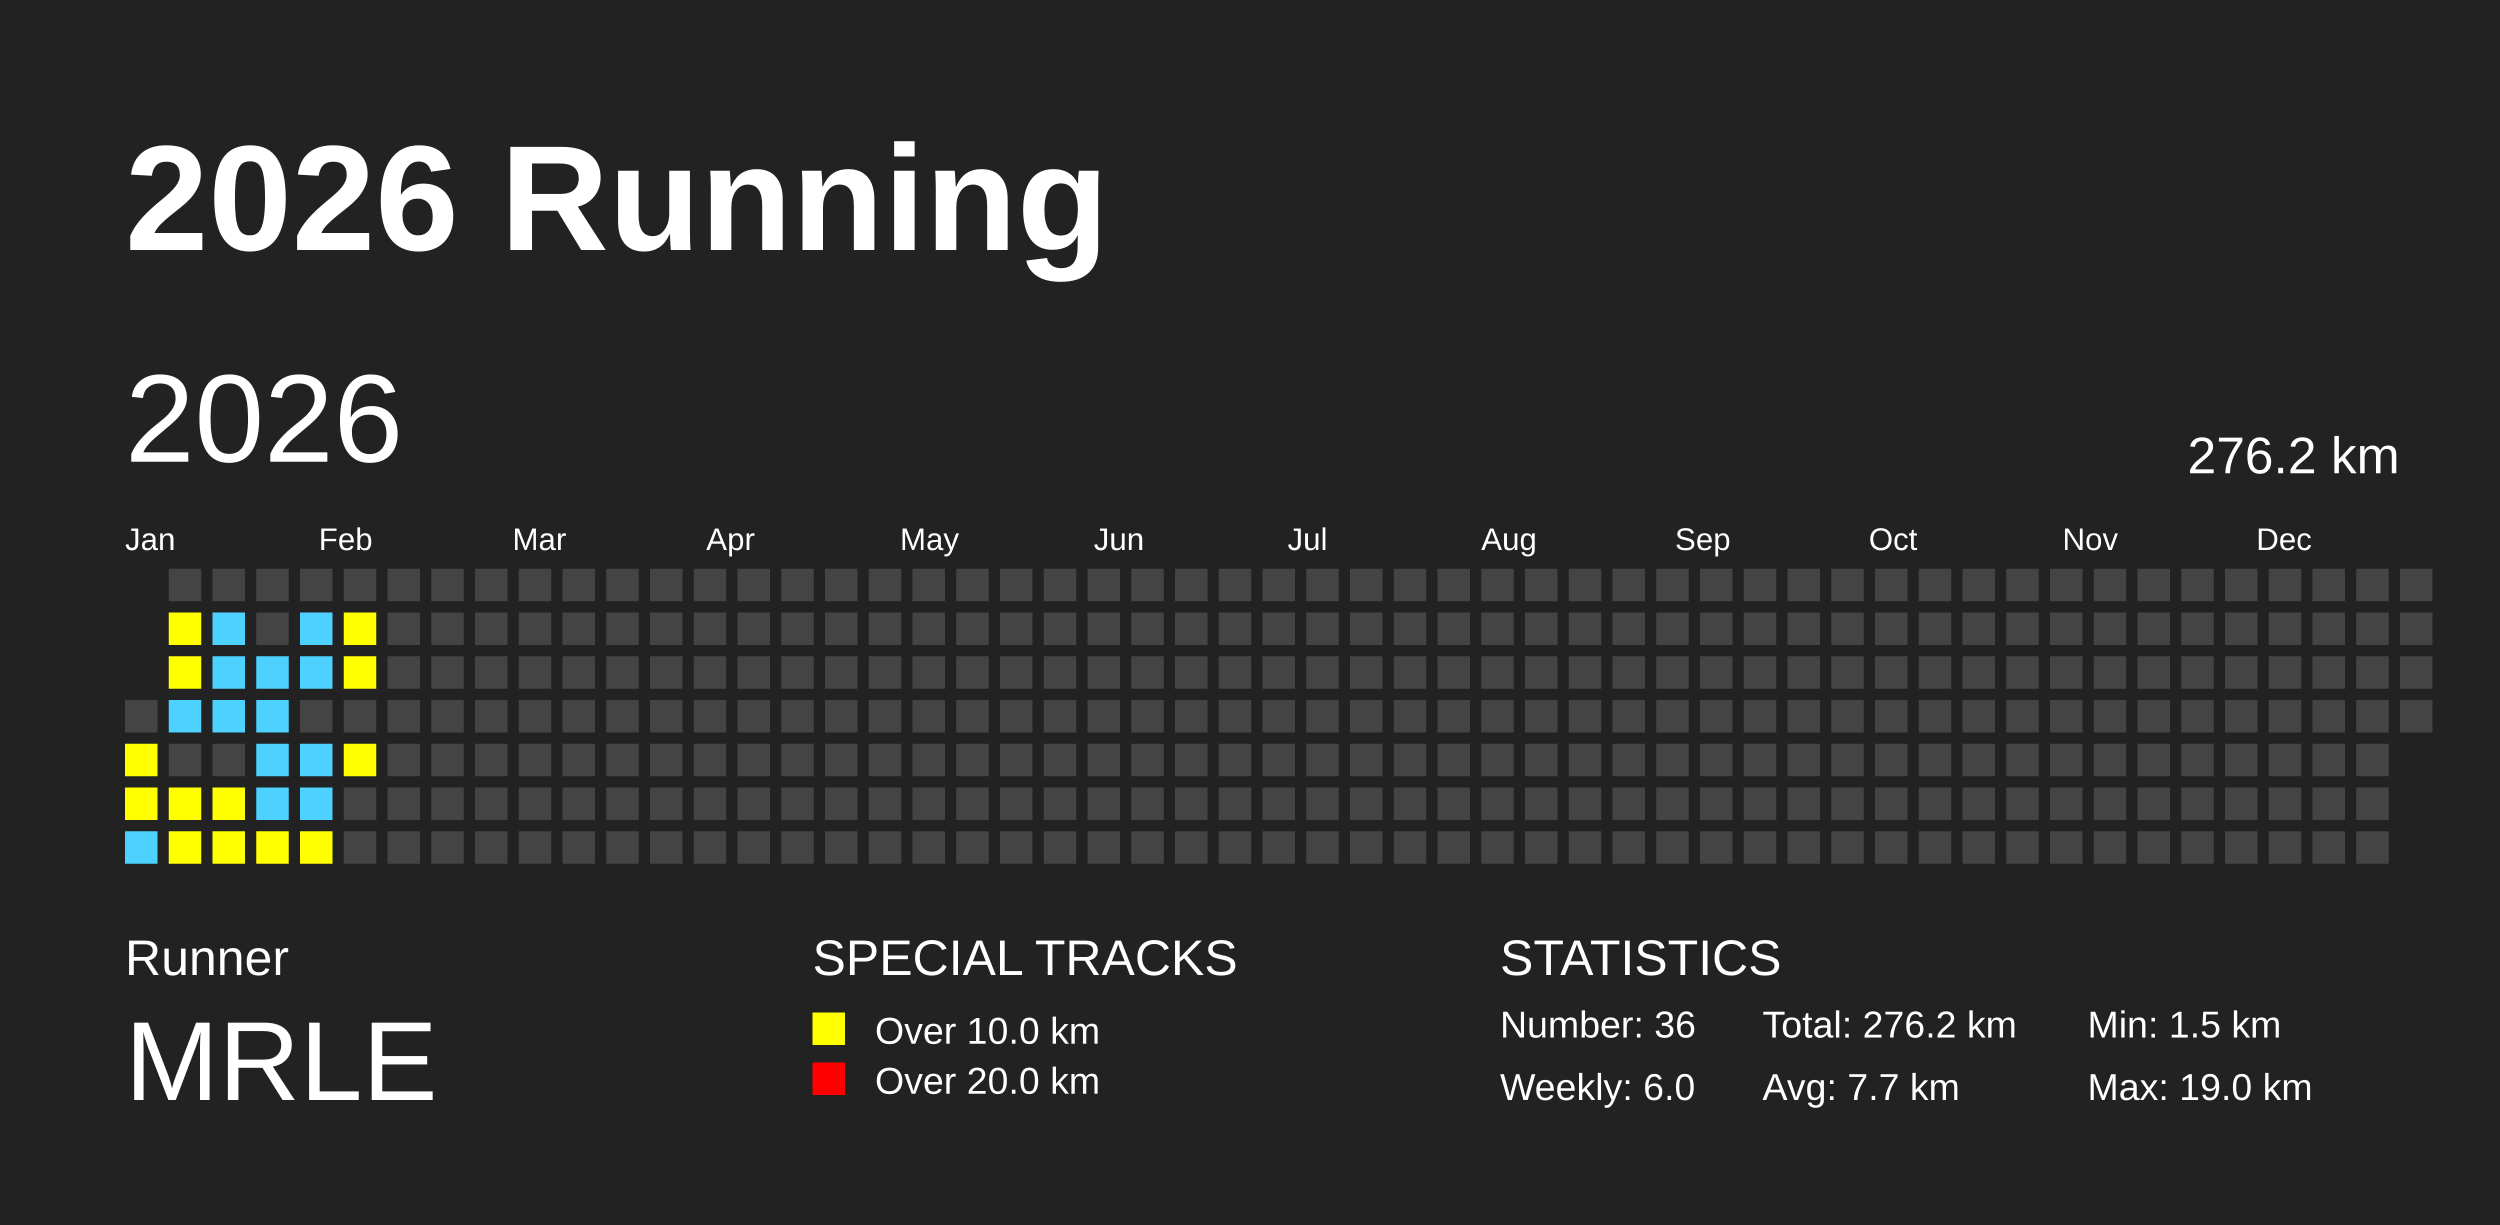
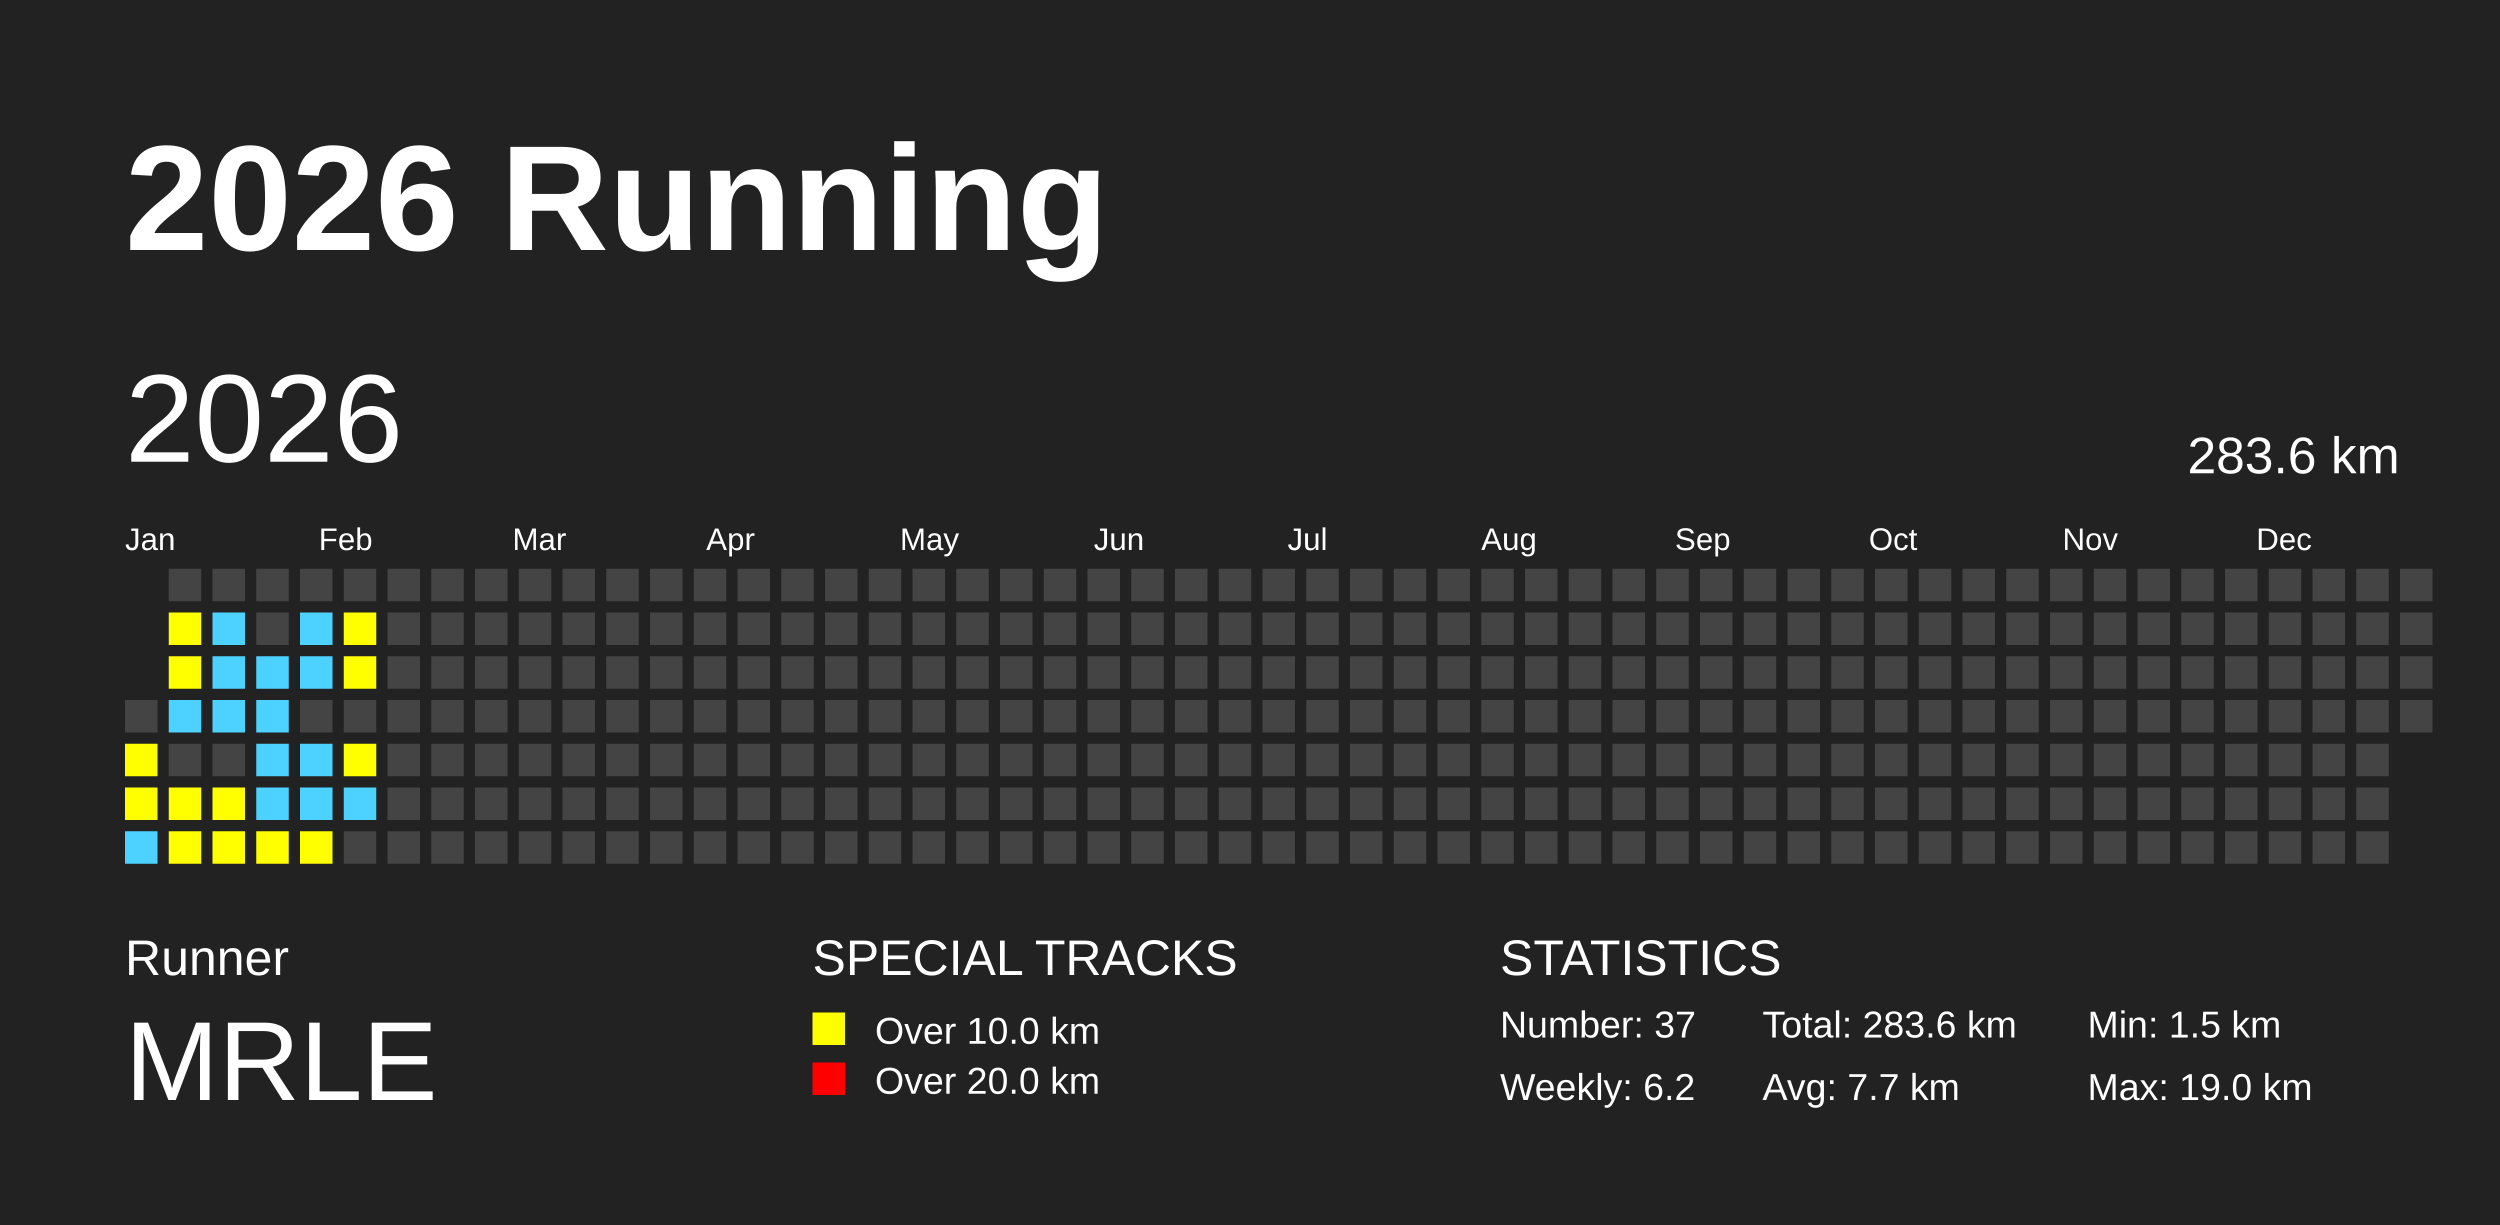
<svg xmlns="http://www.w3.org/2000/svg" baseProfile="full" height="98mm" version="1.1" viewBox="0,0,200,98" width="200mm">
  <defs />
  <rect fill="#222222" height="98" width="200" x="0" y="0" />
  <text fill="#FFFFFF" style="font-size:12px; font-family:Arial; font-weight:bold;" x="10" y="20">2026 Running</text>
  <text fill="#FFFFFF" style="font-size:4px; font-family:Arial" x="10" y="78">Runner</text>
  <text fill="#FFFFFF" style="font-size:9px; font-family:Arial" x="10" y="88">MRLE</text>
  <text fill="#FFFFFF" style="font-size:4px; font-family:Arial" x="65" y="78">SPECIAL TRACKS</text>
  <rect fill="yellow" height="2.6" width="2.6" x="65" y="81" />
  <text fill="#FFFFFF" style="font-size:3px; font-family:Arial" x="70" y="83.5">Over 10.0 km</text>
  <rect fill="red" height="2.6" width="2.6" x="65" y="85" />
  <text fill="#FFFFFF" style="font-size:3px; font-family:Arial" x="70" y="87.5">Over 20.0 km</text>
  <text fill="#FFFFFF" style="font-size:4px; font-family:Arial" x="120" y="78">STATISTICS</text>
-   <text fill="#FFFFFF" style="font-size:3px; font-family:Arial" x="120" y="83">Number: 36</text>
-   <text fill="#FFFFFF" style="font-size:3px; font-family:Arial" x="120" y="88">Weekly: 6.0</text>
-   <text fill="#FFFFFF" style="font-size:3px; font-family:Arial" x="141" y="83">Total: 276.2 km</text>
+   <text fill="#FFFFFF" style="font-size:3px; font-family:Arial" x="120" y="83">Number: 37</text>
+   <text fill="#FFFFFF" style="font-size:3px; font-family:Arial" x="120" y="88">Weekly: 6.2</text>
+   <text fill="#FFFFFF" style="font-size:3px; font-family:Arial" x="141" y="83">Total: 283.6 km</text>
  <text fill="#FFFFFF" style="font-size:3px; font-family:Arial" x="141" y="88">Avg: 7.7 km</text>
  <text fill="#FFFFFF" style="font-size:3px; font-family:Arial" x="167" y="83">Min: 1.5 km</text>
  <text fill="#FFFFFF" style="font-size:3px; font-family:Arial" x="167" y="88">Max: 19.0 km</text>
  <text dominant-baseline="hanging" fill="#FFFFFF" style="font-size:10.0px; font-family:Arial;" x="10" y="30">2026</text>
-   <text dominant-baseline="hanging" fill="#FFFFFF" style="font-size:4.125px; font-family:Arial;" x="175" y="35">276.2 km</text>
+   <text dominant-baseline="hanging" fill="#FFFFFF" style="font-size:4.125px; font-family:Arial;" x="175" y="35">283.6 km</text>
  <text fill="#FFFFFF" style="font-size:2.5px; font-family:Arial" x="10.0" y="44">Jan</text>
  <text fill="#FFFFFF" style="font-size:2.5px; font-family:Arial" x="25.5" y="44">Feb</text>
  <text fill="#FFFFFF" style="font-size:2.5px; font-family:Arial" x="41.0" y="44">Mar</text>
  <text fill="#FFFFFF" style="font-size:2.5px; font-family:Arial" x="56.5" y="44">Apr</text>
  <text fill="#FFFFFF" style="font-size:2.5px; font-family:Arial" x="72.0" y="44">May</text>
  <text fill="#FFFFFF" style="font-size:2.5px; font-family:Arial" x="87.5" y="44">Jun</text>
  <text fill="#FFFFFF" style="font-size:2.5px; font-family:Arial" x="103.0" y="44">Jul</text>
  <text fill="#FFFFFF" style="font-size:2.5px; font-family:Arial" x="118.5" y="44">Aug</text>
  <text fill="#FFFFFF" style="font-size:2.5px; font-family:Arial" x="134.0" y="44">Sep</text>
  <text fill="#FFFFFF" style="font-size:2.5px; font-family:Arial" x="149.5" y="44">Oct</text>
  <text fill="#FFFFFF" style="font-size:2.5px; font-family:Arial" x="165.0" y="44">Nov</text>
  <text fill="#FFFFFF" style="font-size:2.5px; font-family:Arial" x="180.5" y="44">Dec</text>
  <rect fill="#444444" height="2.6" width="2.6" x="10.0" y="56.0" />
  <rect fill="yellow" height="2.6" width="2.6" x="10.0" y="59.5" />
  <rect fill="yellow" height="2.6" width="2.6" x="10.0" y="63.0" />
  <rect fill="#4DD2FF" height="2.6" width="2.6" x="10.0" y="66.5" />
  <rect fill="#444444" height="2.6" width="2.6" x="13.5" y="45.5" />
  <rect fill="yellow" height="2.6" width="2.6" x="13.5" y="49.0" />
  <rect fill="yellow" height="2.6" width="2.6" x="13.5" y="52.5" />
  <rect fill="#4DD2FF" height="2.6" width="2.6" x="13.5" y="56.0" />
  <rect fill="#444444" height="2.6" width="2.6" x="13.5" y="59.5" />
  <rect fill="yellow" height="2.6" width="2.6" x="13.5" y="63.0" />
  <rect fill="yellow" height="2.6" width="2.6" x="13.5" y="66.5" />
  <rect fill="#444444" height="2.6" width="2.6" x="17.0" y="45.5" />
  <rect fill="#4DD2FF" height="2.6" width="2.6" x="17.0" y="49.0" />
  <rect fill="#4DD2FF" height="2.6" width="2.6" x="17.0" y="52.5" />
  <rect fill="#4DD2FF" height="2.6" width="2.6" x="17.0" y="56.0" />
  <rect fill="#444444" height="2.6" width="2.6" x="17.0" y="59.5" />
  <rect fill="yellow" height="2.6" width="2.6" x="17.0" y="63.0" />
  <rect fill="yellow" height="2.6" width="2.6" x="17.0" y="66.5" />
  <rect fill="#444444" height="2.6" width="2.6" x="20.5" y="45.5" />
  <rect fill="#444444" height="2.6" width="2.6" x="20.5" y="49.0" />
  <rect fill="#4DD2FF" height="2.6" width="2.6" x="20.5" y="52.5" />
  <rect fill="#4DD2FF" height="2.6" width="2.6" x="20.5" y="56.0" />
  <rect fill="#4DD2FF" height="2.6" width="2.6" x="20.5" y="59.5" />
  <rect fill="#4DD2FF" height="2.6" width="2.6" x="20.5" y="63.0" />
  <rect fill="yellow" height="2.6" width="2.6" x="20.5" y="66.5" />
  <rect fill="#444444" height="2.6" width="2.6" x="24.0" y="45.5" />
  <rect fill="#4DD2FF" height="2.6" width="2.6" x="24.0" y="49.0" />
  <rect fill="#4DD2FF" height="2.6" width="2.6" x="24.0" y="52.5" />
  <rect fill="#444444" height="2.6" width="2.6" x="24.0" y="56.0" />
  <rect fill="#4DD2FF" height="2.6" width="2.6" x="24.0" y="59.5" />
  <rect fill="#4DD2FF" height="2.6" width="2.6" x="24.0" y="63.0" />
  <rect fill="yellow" height="2.6" width="2.6" x="24.0" y="66.5" />
  <rect fill="#444444" height="2.6" width="2.6" x="27.5" y="45.5" />
  <rect fill="yellow" height="2.6" width="2.6" x="27.5" y="49.0" />
  <rect fill="yellow" height="2.6" width="2.6" x="27.5" y="52.5" />
  <rect fill="#444444" height="2.6" width="2.6" x="27.5" y="56.0" />
  <rect fill="yellow" height="2.6" width="2.6" x="27.5" y="59.5" />
-   <rect fill="#444444" height="2.6" width="2.6" x="27.5" y="63.0" />
+   <rect fill="#4DD2FF" height="2.6" width="2.6" x="27.5" y="63.0" />
  <rect fill="#444444" height="2.6" width="2.6" x="27.5" y="66.5" />
  <rect fill="#444444" height="2.6" width="2.6" x="31.0" y="45.5" />
  <rect fill="#444444" height="2.6" width="2.6" x="31.0" y="49.0" />
  <rect fill="#444444" height="2.6" width="2.6" x="31.0" y="52.5" />
  <rect fill="#444444" height="2.6" width="2.6" x="31.0" y="56.0" />
  <rect fill="#444444" height="2.6" width="2.6" x="31.0" y="59.5" />
  <rect fill="#444444" height="2.6" width="2.6" x="31.0" y="63.0" />
  <rect fill="#444444" height="2.6" width="2.6" x="31.0" y="66.5" />
  <rect fill="#444444" height="2.6" width="2.6" x="34.5" y="45.5" />
  <rect fill="#444444" height="2.6" width="2.6" x="34.5" y="49.0" />
  <rect fill="#444444" height="2.6" width="2.6" x="34.5" y="52.5" />
  <rect fill="#444444" height="2.6" width="2.6" x="34.5" y="56.0" />
  <rect fill="#444444" height="2.6" width="2.6" x="34.5" y="59.5" />
  <rect fill="#444444" height="2.6" width="2.6" x="34.5" y="63.0" />
  <rect fill="#444444" height="2.6" width="2.6" x="34.5" y="66.5" />
  <rect fill="#444444" height="2.6" width="2.6" x="38.0" y="45.5" />
  <rect fill="#444444" height="2.6" width="2.6" x="38.0" y="49.0" />
  <rect fill="#444444" height="2.6" width="2.6" x="38.0" y="52.5" />
  <rect fill="#444444" height="2.6" width="2.6" x="38.0" y="56.0" />
  <rect fill="#444444" height="2.6" width="2.6" x="38.0" y="59.5" />
  <rect fill="#444444" height="2.6" width="2.6" x="38.0" y="63.0" />
  <rect fill="#444444" height="2.6" width="2.6" x="38.0" y="66.5" />
  <rect fill="#444444" height="2.6" width="2.6" x="41.5" y="45.5" />
  <rect fill="#444444" height="2.6" width="2.6" x="41.5" y="49.0" />
  <rect fill="#444444" height="2.6" width="2.6" x="41.5" y="52.5" />
  <rect fill="#444444" height="2.6" width="2.6" x="41.5" y="56.0" />
  <rect fill="#444444" height="2.6" width="2.6" x="41.5" y="59.5" />
  <rect fill="#444444" height="2.6" width="2.6" x="41.5" y="63.0" />
  <rect fill="#444444" height="2.6" width="2.6" x="41.5" y="66.5" />
  <rect fill="#444444" height="2.6" width="2.6" x="45.0" y="45.5" />
  <rect fill="#444444" height="2.6" width="2.6" x="45.0" y="49.0" />
  <rect fill="#444444" height="2.6" width="2.6" x="45.0" y="52.5" />
  <rect fill="#444444" height="2.6" width="2.6" x="45.0" y="56.0" />
  <rect fill="#444444" height="2.6" width="2.6" x="45.0" y="59.5" />
  <rect fill="#444444" height="2.6" width="2.6" x="45.0" y="63.0" />
  <rect fill="#444444" height="2.6" width="2.6" x="45.0" y="66.5" />
  <rect fill="#444444" height="2.6" width="2.6" x="48.5" y="45.5" />
  <rect fill="#444444" height="2.6" width="2.6" x="48.5" y="49.0" />
  <rect fill="#444444" height="2.6" width="2.6" x="48.5" y="52.5" />
  <rect fill="#444444" height="2.6" width="2.6" x="48.5" y="56.0" />
  <rect fill="#444444" height="2.6" width="2.6" x="48.5" y="59.5" />
  <rect fill="#444444" height="2.6" width="2.6" x="48.5" y="63.0" />
  <rect fill="#444444" height="2.6" width="2.6" x="48.5" y="66.5" />
  <rect fill="#444444" height="2.6" width="2.6" x="52.0" y="45.5" />
  <rect fill="#444444" height="2.6" width="2.6" x="52.0" y="49.0" />
  <rect fill="#444444" height="2.6" width="2.6" x="52.0" y="52.5" />
  <rect fill="#444444" height="2.6" width="2.6" x="52.0" y="56.0" />
  <rect fill="#444444" height="2.6" width="2.6" x="52.0" y="59.5" />
  <rect fill="#444444" height="2.6" width="2.6" x="52.0" y="63.0" />
  <rect fill="#444444" height="2.6" width="2.6" x="52.0" y="66.5" />
  <rect fill="#444444" height="2.6" width="2.6" x="55.5" y="45.5" />
  <rect fill="#444444" height="2.6" width="2.6" x="55.5" y="49.0" />
  <rect fill="#444444" height="2.6" width="2.6" x="55.5" y="52.5" />
  <rect fill="#444444" height="2.6" width="2.6" x="55.5" y="56.0" />
  <rect fill="#444444" height="2.6" width="2.6" x="55.5" y="59.5" />
  <rect fill="#444444" height="2.6" width="2.6" x="55.5" y="63.0" />
  <rect fill="#444444" height="2.6" width="2.6" x="55.5" y="66.5" />
  <rect fill="#444444" height="2.6" width="2.6" x="59.0" y="45.5" />
  <rect fill="#444444" height="2.6" width="2.6" x="59.0" y="49.0" />
  <rect fill="#444444" height="2.6" width="2.6" x="59.0" y="52.5" />
  <rect fill="#444444" height="2.6" width="2.6" x="59.0" y="56.0" />
  <rect fill="#444444" height="2.6" width="2.6" x="59.0" y="59.5" />
  <rect fill="#444444" height="2.6" width="2.6" x="59.0" y="63.0" />
  <rect fill="#444444" height="2.6" width="2.6" x="59.0" y="66.5" />
  <rect fill="#444444" height="2.6" width="2.6" x="62.5" y="45.5" />
  <rect fill="#444444" height="2.6" width="2.6" x="62.5" y="49.0" />
  <rect fill="#444444" height="2.6" width="2.6" x="62.5" y="52.5" />
  <rect fill="#444444" height="2.6" width="2.6" x="62.5" y="56.0" />
  <rect fill="#444444" height="2.6" width="2.6" x="62.5" y="59.5" />
  <rect fill="#444444" height="2.6" width="2.6" x="62.5" y="63.0" />
  <rect fill="#444444" height="2.6" width="2.6" x="62.5" y="66.5" />
  <rect fill="#444444" height="2.6" width="2.6" x="66.0" y="45.5" />
  <rect fill="#444444" height="2.6" width="2.6" x="66.0" y="49.0" />
  <rect fill="#444444" height="2.6" width="2.6" x="66.0" y="52.5" />
  <rect fill="#444444" height="2.6" width="2.6" x="66.0" y="56.0" />
  <rect fill="#444444" height="2.6" width="2.6" x="66.0" y="59.5" />
  <rect fill="#444444" height="2.6" width="2.6" x="66.0" y="63.0" />
  <rect fill="#444444" height="2.6" width="2.6" x="66.0" y="66.5" />
  <rect fill="#444444" height="2.6" width="2.6" x="69.5" y="45.5" />
  <rect fill="#444444" height="2.6" width="2.6" x="69.5" y="49.0" />
  <rect fill="#444444" height="2.6" width="2.6" x="69.5" y="52.5" />
  <rect fill="#444444" height="2.6" width="2.6" x="69.5" y="56.0" />
  <rect fill="#444444" height="2.6" width="2.6" x="69.5" y="59.5" />
  <rect fill="#444444" height="2.6" width="2.6" x="69.5" y="63.0" />
  <rect fill="#444444" height="2.6" width="2.6" x="69.5" y="66.5" />
  <rect fill="#444444" height="2.6" width="2.6" x="73.0" y="45.5" />
  <rect fill="#444444" height="2.6" width="2.6" x="73.0" y="49.0" />
  <rect fill="#444444" height="2.6" width="2.6" x="73.0" y="52.5" />
  <rect fill="#444444" height="2.6" width="2.6" x="73.0" y="56.0" />
  <rect fill="#444444" height="2.6" width="2.6" x="73.0" y="59.5" />
  <rect fill="#444444" height="2.6" width="2.6" x="73.0" y="63.0" />
  <rect fill="#444444" height="2.6" width="2.6" x="73.0" y="66.5" />
  <rect fill="#444444" height="2.6" width="2.6" x="76.5" y="45.5" />
  <rect fill="#444444" height="2.6" width="2.6" x="76.5" y="49.0" />
  <rect fill="#444444" height="2.6" width="2.6" x="76.5" y="52.5" />
  <rect fill="#444444" height="2.6" width="2.6" x="76.5" y="56.0" />
  <rect fill="#444444" height="2.6" width="2.6" x="76.5" y="59.5" />
  <rect fill="#444444" height="2.6" width="2.6" x="76.5" y="63.0" />
  <rect fill="#444444" height="2.6" width="2.6" x="76.5" y="66.5" />
  <rect fill="#444444" height="2.6" width="2.6" x="80.0" y="45.5" />
  <rect fill="#444444" height="2.6" width="2.6" x="80.0" y="49.0" />
  <rect fill="#444444" height="2.6" width="2.6" x="80.0" y="52.5" />
  <rect fill="#444444" height="2.6" width="2.6" x="80.0" y="56.0" />
  <rect fill="#444444" height="2.6" width="2.6" x="80.0" y="59.5" />
  <rect fill="#444444" height="2.6" width="2.6" x="80.0" y="63.0" />
  <rect fill="#444444" height="2.6" width="2.6" x="80.0" y="66.5" />
  <rect fill="#444444" height="2.6" width="2.6" x="83.5" y="45.5" />
  <rect fill="#444444" height="2.6" width="2.6" x="83.5" y="49.0" />
  <rect fill="#444444" height="2.6" width="2.6" x="83.5" y="52.5" />
  <rect fill="#444444" height="2.6" width="2.6" x="83.5" y="56.0" />
  <rect fill="#444444" height="2.6" width="2.6" x="83.5" y="59.5" />
  <rect fill="#444444" height="2.6" width="2.6" x="83.5" y="63.0" />
  <rect fill="#444444" height="2.6" width="2.6" x="83.5" y="66.5" />
  <rect fill="#444444" height="2.6" width="2.6" x="87.0" y="45.5" />
  <rect fill="#444444" height="2.6" width="2.6" x="87.0" y="49.0" />
  <rect fill="#444444" height="2.6" width="2.6" x="87.0" y="52.5" />
  <rect fill="#444444" height="2.6" width="2.6" x="87.0" y="56.0" />
  <rect fill="#444444" height="2.6" width="2.6" x="87.0" y="59.5" />
  <rect fill="#444444" height="2.6" width="2.6" x="87.0" y="63.0" />
  <rect fill="#444444" height="2.6" width="2.6" x="87.0" y="66.5" />
  <rect fill="#444444" height="2.6" width="2.6" x="90.5" y="45.5" />
  <rect fill="#444444" height="2.6" width="2.6" x="90.5" y="49.0" />
  <rect fill="#444444" height="2.6" width="2.6" x="90.5" y="52.5" />
  <rect fill="#444444" height="2.6" width="2.6" x="90.5" y="56.0" />
  <rect fill="#444444" height="2.6" width="2.6" x="90.5" y="59.5" />
  <rect fill="#444444" height="2.6" width="2.6" x="90.5" y="63.0" />
  <rect fill="#444444" height="2.6" width="2.6" x="90.5" y="66.5" />
  <rect fill="#444444" height="2.6" width="2.6" x="94.0" y="45.5" />
  <rect fill="#444444" height="2.6" width="2.6" x="94.0" y="49.0" />
  <rect fill="#444444" height="2.6" width="2.6" x="94.0" y="52.5" />
  <rect fill="#444444" height="2.6" width="2.6" x="94.0" y="56.0" />
  <rect fill="#444444" height="2.6" width="2.6" x="94.0" y="59.5" />
  <rect fill="#444444" height="2.6" width="2.6" x="94.0" y="63.0" />
  <rect fill="#444444" height="2.6" width="2.6" x="94.0" y="66.5" />
  <rect fill="#444444" height="2.6" width="2.6" x="97.5" y="45.5" />
  <rect fill="#444444" height="2.6" width="2.6" x="97.5" y="49.0" />
  <rect fill="#444444" height="2.6" width="2.6" x="97.5" y="52.5" />
  <rect fill="#444444" height="2.6" width="2.6" x="97.5" y="56.0" />
  <rect fill="#444444" height="2.6" width="2.6" x="97.5" y="59.5" />
  <rect fill="#444444" height="2.6" width="2.6" x="97.5" y="63.0" />
  <rect fill="#444444" height="2.6" width="2.6" x="97.5" y="66.5" />
  <rect fill="#444444" height="2.6" width="2.6" x="101.0" y="45.5" />
  <rect fill="#444444" height="2.6" width="2.6" x="101.0" y="49.0" />
  <rect fill="#444444" height="2.6" width="2.6" x="101.0" y="52.5" />
  <rect fill="#444444" height="2.6" width="2.6" x="101.0" y="56.0" />
  <rect fill="#444444" height="2.6" width="2.6" x="101.0" y="59.5" />
  <rect fill="#444444" height="2.6" width="2.6" x="101.0" y="63.0" />
  <rect fill="#444444" height="2.6" width="2.6" x="101.0" y="66.5" />
  <rect fill="#444444" height="2.6" width="2.6" x="104.5" y="45.5" />
  <rect fill="#444444" height="2.6" width="2.6" x="104.5" y="49.0" />
  <rect fill="#444444" height="2.6" width="2.6" x="104.5" y="52.5" />
  <rect fill="#444444" height="2.6" width="2.6" x="104.5" y="56.0" />
  <rect fill="#444444" height="2.6" width="2.6" x="104.5" y="59.5" />
  <rect fill="#444444" height="2.6" width="2.6" x="104.5" y="63.0" />
  <rect fill="#444444" height="2.6" width="2.6" x="104.5" y="66.5" />
  <rect fill="#444444" height="2.6" width="2.6" x="108.0" y="45.5" />
  <rect fill="#444444" height="2.6" width="2.6" x="108.0" y="49.0" />
  <rect fill="#444444" height="2.6" width="2.6" x="108.0" y="52.5" />
  <rect fill="#444444" height="2.6" width="2.6" x="108.0" y="56.0" />
  <rect fill="#444444" height="2.6" width="2.6" x="108.0" y="59.5" />
  <rect fill="#444444" height="2.6" width="2.6" x="108.0" y="63.0" />
  <rect fill="#444444" height="2.6" width="2.6" x="108.0" y="66.5" />
  <rect fill="#444444" height="2.6" width="2.6" x="111.5" y="45.5" />
  <rect fill="#444444" height="2.6" width="2.6" x="111.5" y="49.0" />
  <rect fill="#444444" height="2.6" width="2.6" x="111.5" y="52.5" />
  <rect fill="#444444" height="2.6" width="2.6" x="111.5" y="56.0" />
  <rect fill="#444444" height="2.6" width="2.6" x="111.5" y="59.5" />
  <rect fill="#444444" height="2.6" width="2.6" x="111.5" y="63.0" />
  <rect fill="#444444" height="2.6" width="2.6" x="111.5" y="66.5" />
  <rect fill="#444444" height="2.6" width="2.6" x="115.0" y="45.5" />
  <rect fill="#444444" height="2.6" width="2.6" x="115.0" y="49.0" />
  <rect fill="#444444" height="2.6" width="2.6" x="115.0" y="52.5" />
  <rect fill="#444444" height="2.6" width="2.6" x="115.0" y="56.0" />
  <rect fill="#444444" height="2.6" width="2.6" x="115.0" y="59.5" />
  <rect fill="#444444" height="2.6" width="2.6" x="115.0" y="63.0" />
  <rect fill="#444444" height="2.6" width="2.6" x="115.0" y="66.5" />
  <rect fill="#444444" height="2.6" width="2.6" x="118.5" y="45.5" />
  <rect fill="#444444" height="2.6" width="2.6" x="118.5" y="49.0" />
  <rect fill="#444444" height="2.6" width="2.6" x="118.5" y="52.5" />
  <rect fill="#444444" height="2.6" width="2.6" x="118.5" y="56.0" />
  <rect fill="#444444" height="2.6" width="2.6" x="118.5" y="59.5" />
  <rect fill="#444444" height="2.6" width="2.6" x="118.5" y="63.0" />
  <rect fill="#444444" height="2.6" width="2.6" x="118.5" y="66.5" />
  <rect fill="#444444" height="2.6" width="2.6" x="122.0" y="45.5" />
  <rect fill="#444444" height="2.6" width="2.6" x="122.0" y="49.0" />
  <rect fill="#444444" height="2.6" width="2.6" x="122.0" y="52.5" />
  <rect fill="#444444" height="2.6" width="2.6" x="122.0" y="56.0" />
  <rect fill="#444444" height="2.6" width="2.6" x="122.0" y="59.5" />
  <rect fill="#444444" height="2.6" width="2.6" x="122.0" y="63.0" />
  <rect fill="#444444" height="2.6" width="2.6" x="122.0" y="66.5" />
  <rect fill="#444444" height="2.6" width="2.6" x="125.5" y="45.5" />
  <rect fill="#444444" height="2.6" width="2.6" x="125.5" y="49.0" />
  <rect fill="#444444" height="2.6" width="2.6" x="125.5" y="52.5" />
  <rect fill="#444444" height="2.6" width="2.6" x="125.5" y="56.0" />
  <rect fill="#444444" height="2.6" width="2.6" x="125.5" y="59.5" />
  <rect fill="#444444" height="2.6" width="2.6" x="125.5" y="63.0" />
  <rect fill="#444444" height="2.6" width="2.6" x="125.5" y="66.5" />
  <rect fill="#444444" height="2.6" width="2.6" x="129.0" y="45.5" />
  <rect fill="#444444" height="2.6" width="2.6" x="129.0" y="49.0" />
  <rect fill="#444444" height="2.6" width="2.6" x="129.0" y="52.5" />
  <rect fill="#444444" height="2.6" width="2.6" x="129.0" y="56.0" />
  <rect fill="#444444" height="2.6" width="2.6" x="129.0" y="59.5" />
  <rect fill="#444444" height="2.6" width="2.6" x="129.0" y="63.0" />
  <rect fill="#444444" height="2.6" width="2.6" x="129.0" y="66.5" />
  <rect fill="#444444" height="2.6" width="2.6" x="132.5" y="45.5" />
  <rect fill="#444444" height="2.6" width="2.6" x="132.5" y="49.0" />
  <rect fill="#444444" height="2.6" width="2.6" x="132.5" y="52.5" />
  <rect fill="#444444" height="2.6" width="2.6" x="132.5" y="56.0" />
  <rect fill="#444444" height="2.6" width="2.6" x="132.5" y="59.5" />
  <rect fill="#444444" height="2.6" width="2.6" x="132.5" y="63.0" />
  <rect fill="#444444" height="2.6" width="2.6" x="132.5" y="66.5" />
  <rect fill="#444444" height="2.6" width="2.6" x="136.0" y="45.5" />
  <rect fill="#444444" height="2.6" width="2.6" x="136.0" y="49.0" />
  <rect fill="#444444" height="2.6" width="2.6" x="136.0" y="52.5" />
  <rect fill="#444444" height="2.6" width="2.6" x="136.0" y="56.0" />
  <rect fill="#444444" height="2.6" width="2.6" x="136.0" y="59.5" />
  <rect fill="#444444" height="2.6" width="2.6" x="136.0" y="63.0" />
  <rect fill="#444444" height="2.6" width="2.6" x="136.0" y="66.5" />
  <rect fill="#444444" height="2.6" width="2.6" x="139.5" y="45.5" />
  <rect fill="#444444" height="2.6" width="2.6" x="139.5" y="49.0" />
  <rect fill="#444444" height="2.6" width="2.6" x="139.5" y="52.5" />
  <rect fill="#444444" height="2.6" width="2.6" x="139.5" y="56.0" />
  <rect fill="#444444" height="2.6" width="2.6" x="139.5" y="59.5" />
  <rect fill="#444444" height="2.6" width="2.6" x="139.5" y="63.0" />
  <rect fill="#444444" height="2.6" width="2.6" x="139.5" y="66.5" />
  <rect fill="#444444" height="2.6" width="2.6" x="143.0" y="45.5" />
  <rect fill="#444444" height="2.6" width="2.6" x="143.0" y="49.0" />
  <rect fill="#444444" height="2.6" width="2.6" x="143.0" y="52.5" />
  <rect fill="#444444" height="2.6" width="2.6" x="143.0" y="56.0" />
  <rect fill="#444444" height="2.6" width="2.6" x="143.0" y="59.5" />
  <rect fill="#444444" height="2.6" width="2.6" x="143.0" y="63.0" />
  <rect fill="#444444" height="2.6" width="2.6" x="143.0" y="66.5" />
  <rect fill="#444444" height="2.6" width="2.6" x="146.5" y="45.5" />
  <rect fill="#444444" height="2.6" width="2.6" x="146.5" y="49.0" />
  <rect fill="#444444" height="2.6" width="2.6" x="146.5" y="52.5" />
  <rect fill="#444444" height="2.6" width="2.6" x="146.5" y="56.0" />
  <rect fill="#444444" height="2.6" width="2.6" x="146.5" y="59.5" />
  <rect fill="#444444" height="2.6" width="2.6" x="146.5" y="63.0" />
  <rect fill="#444444" height="2.6" width="2.6" x="146.5" y="66.5" />
  <rect fill="#444444" height="2.6" width="2.6" x="150.0" y="45.5" />
  <rect fill="#444444" height="2.6" width="2.6" x="150.0" y="49.0" />
  <rect fill="#444444" height="2.6" width="2.6" x="150.0" y="52.5" />
  <rect fill="#444444" height="2.6" width="2.6" x="150.0" y="56.0" />
  <rect fill="#444444" height="2.6" width="2.6" x="150.0" y="59.5" />
  <rect fill="#444444" height="2.6" width="2.6" x="150.0" y="63.0" />
  <rect fill="#444444" height="2.6" width="2.6" x="150.0" y="66.5" />
  <rect fill="#444444" height="2.6" width="2.6" x="153.5" y="45.5" />
  <rect fill="#444444" height="2.6" width="2.6" x="153.5" y="49.0" />
  <rect fill="#444444" height="2.6" width="2.6" x="153.5" y="52.5" />
  <rect fill="#444444" height="2.6" width="2.6" x="153.5" y="56.0" />
  <rect fill="#444444" height="2.6" width="2.6" x="153.5" y="59.5" />
  <rect fill="#444444" height="2.6" width="2.6" x="153.5" y="63.0" />
  <rect fill="#444444" height="2.6" width="2.6" x="153.5" y="66.5" />
  <rect fill="#444444" height="2.6" width="2.6" x="157.0" y="45.5" />
  <rect fill="#444444" height="2.6" width="2.6" x="157.0" y="49.0" />
  <rect fill="#444444" height="2.6" width="2.6" x="157.0" y="52.5" />
  <rect fill="#444444" height="2.6" width="2.6" x="157.0" y="56.0" />
  <rect fill="#444444" height="2.6" width="2.6" x="157.0" y="59.5" />
  <rect fill="#444444" height="2.6" width="2.6" x="157.0" y="63.0" />
  <rect fill="#444444" height="2.6" width="2.6" x="157.0" y="66.5" />
  <rect fill="#444444" height="2.6" width="2.6" x="160.5" y="45.5" />
  <rect fill="#444444" height="2.6" width="2.6" x="160.5" y="49.0" />
  <rect fill="#444444" height="2.6" width="2.6" x="160.5" y="52.5" />
  <rect fill="#444444" height="2.6" width="2.6" x="160.5" y="56.0" />
  <rect fill="#444444" height="2.6" width="2.6" x="160.5" y="59.5" />
  <rect fill="#444444" height="2.6" width="2.6" x="160.5" y="63.0" />
  <rect fill="#444444" height="2.6" width="2.6" x="160.5" y="66.5" />
  <rect fill="#444444" height="2.6" width="2.6" x="164.0" y="45.5" />
  <rect fill="#444444" height="2.6" width="2.6" x="164.0" y="49.0" />
  <rect fill="#444444" height="2.6" width="2.6" x="164.0" y="52.5" />
  <rect fill="#444444" height="2.6" width="2.6" x="164.0" y="56.0" />
  <rect fill="#444444" height="2.6" width="2.6" x="164.0" y="59.5" />
  <rect fill="#444444" height="2.6" width="2.6" x="164.0" y="63.0" />
  <rect fill="#444444" height="2.6" width="2.6" x="164.0" y="66.5" />
  <rect fill="#444444" height="2.6" width="2.6" x="167.5" y="45.5" />
  <rect fill="#444444" height="2.6" width="2.6" x="167.5" y="49.0" />
  <rect fill="#444444" height="2.6" width="2.6" x="167.5" y="52.5" />
  <rect fill="#444444" height="2.6" width="2.6" x="167.5" y="56.0" />
  <rect fill="#444444" height="2.6" width="2.6" x="167.5" y="59.5" />
  <rect fill="#444444" height="2.6" width="2.6" x="167.5" y="63.0" />
  <rect fill="#444444" height="2.6" width="2.6" x="167.5" y="66.5" />
  <rect fill="#444444" height="2.6" width="2.6" x="171.0" y="45.5" />
  <rect fill="#444444" height="2.6" width="2.6" x="171.0" y="49.0" />
  <rect fill="#444444" height="2.6" width="2.6" x="171.0" y="52.5" />
  <rect fill="#444444" height="2.6" width="2.6" x="171.0" y="56.0" />
  <rect fill="#444444" height="2.6" width="2.6" x="171.0" y="59.5" />
  <rect fill="#444444" height="2.6" width="2.6" x="171.0" y="63.0" />
  <rect fill="#444444" height="2.6" width="2.6" x="171.0" y="66.5" />
  <rect fill="#444444" height="2.6" width="2.6" x="174.5" y="45.5" />
  <rect fill="#444444" height="2.6" width="2.6" x="174.5" y="49.0" />
  <rect fill="#444444" height="2.6" width="2.6" x="174.5" y="52.5" />
  <rect fill="#444444" height="2.6" width="2.6" x="174.5" y="56.0" />
  <rect fill="#444444" height="2.6" width="2.6" x="174.5" y="59.5" />
  <rect fill="#444444" height="2.6" width="2.6" x="174.5" y="63.0" />
  <rect fill="#444444" height="2.6" width="2.6" x="174.5" y="66.5" />
  <rect fill="#444444" height="2.6" width="2.6" x="178.0" y="45.5" />
  <rect fill="#444444" height="2.6" width="2.6" x="178.0" y="49.0" />
  <rect fill="#444444" height="2.6" width="2.6" x="178.0" y="52.5" />
  <rect fill="#444444" height="2.6" width="2.6" x="178.0" y="56.0" />
  <rect fill="#444444" height="2.6" width="2.6" x="178.0" y="59.5" />
  <rect fill="#444444" height="2.6" width="2.6" x="178.0" y="63.0" />
  <rect fill="#444444" height="2.6" width="2.6" x="178.0" y="66.5" />
  <rect fill="#444444" height="2.6" width="2.6" x="181.5" y="45.5" />
  <rect fill="#444444" height="2.6" width="2.6" x="181.5" y="49.0" />
  <rect fill="#444444" height="2.6" width="2.6" x="181.5" y="52.5" />
  <rect fill="#444444" height="2.6" width="2.6" x="181.5" y="56.0" />
  <rect fill="#444444" height="2.6" width="2.6" x="181.5" y="59.5" />
  <rect fill="#444444" height="2.6" width="2.6" x="181.5" y="63.0" />
  <rect fill="#444444" height="2.6" width="2.6" x="181.5" y="66.5" />
  <rect fill="#444444" height="2.6" width="2.6" x="185.0" y="45.5" />
  <rect fill="#444444" height="2.6" width="2.6" x="185.0" y="49.0" />
  <rect fill="#444444" height="2.6" width="2.6" x="185.0" y="52.5" />
  <rect fill="#444444" height="2.6" width="2.6" x="185.0" y="56.0" />
  <rect fill="#444444" height="2.6" width="2.6" x="185.0" y="59.5" />
  <rect fill="#444444" height="2.6" width="2.6" x="185.0" y="63.0" />
  <rect fill="#444444" height="2.6" width="2.6" x="185.0" y="66.5" />
  <rect fill="#444444" height="2.6" width="2.6" x="188.5" y="45.5" />
  <rect fill="#444444" height="2.6" width="2.6" x="188.5" y="49.0" />
  <rect fill="#444444" height="2.6" width="2.6" x="188.5" y="52.5" />
  <rect fill="#444444" height="2.6" width="2.6" x="188.5" y="56.0" />
  <rect fill="#444444" height="2.6" width="2.6" x="188.5" y="59.5" />
  <rect fill="#444444" height="2.6" width="2.6" x="188.5" y="63.0" />
  <rect fill="#444444" height="2.6" width="2.6" x="188.5" y="66.5" />
  <rect fill="#444444" height="2.6" width="2.6" x="192.0" y="45.5" />
  <rect fill="#444444" height="2.6" width="2.6" x="192.0" y="49.0" />
  <rect fill="#444444" height="2.6" width="2.6" x="192.0" y="52.5" />
  <rect fill="#444444" height="2.6" width="2.6" x="192.0" y="56.0" />
</svg>
